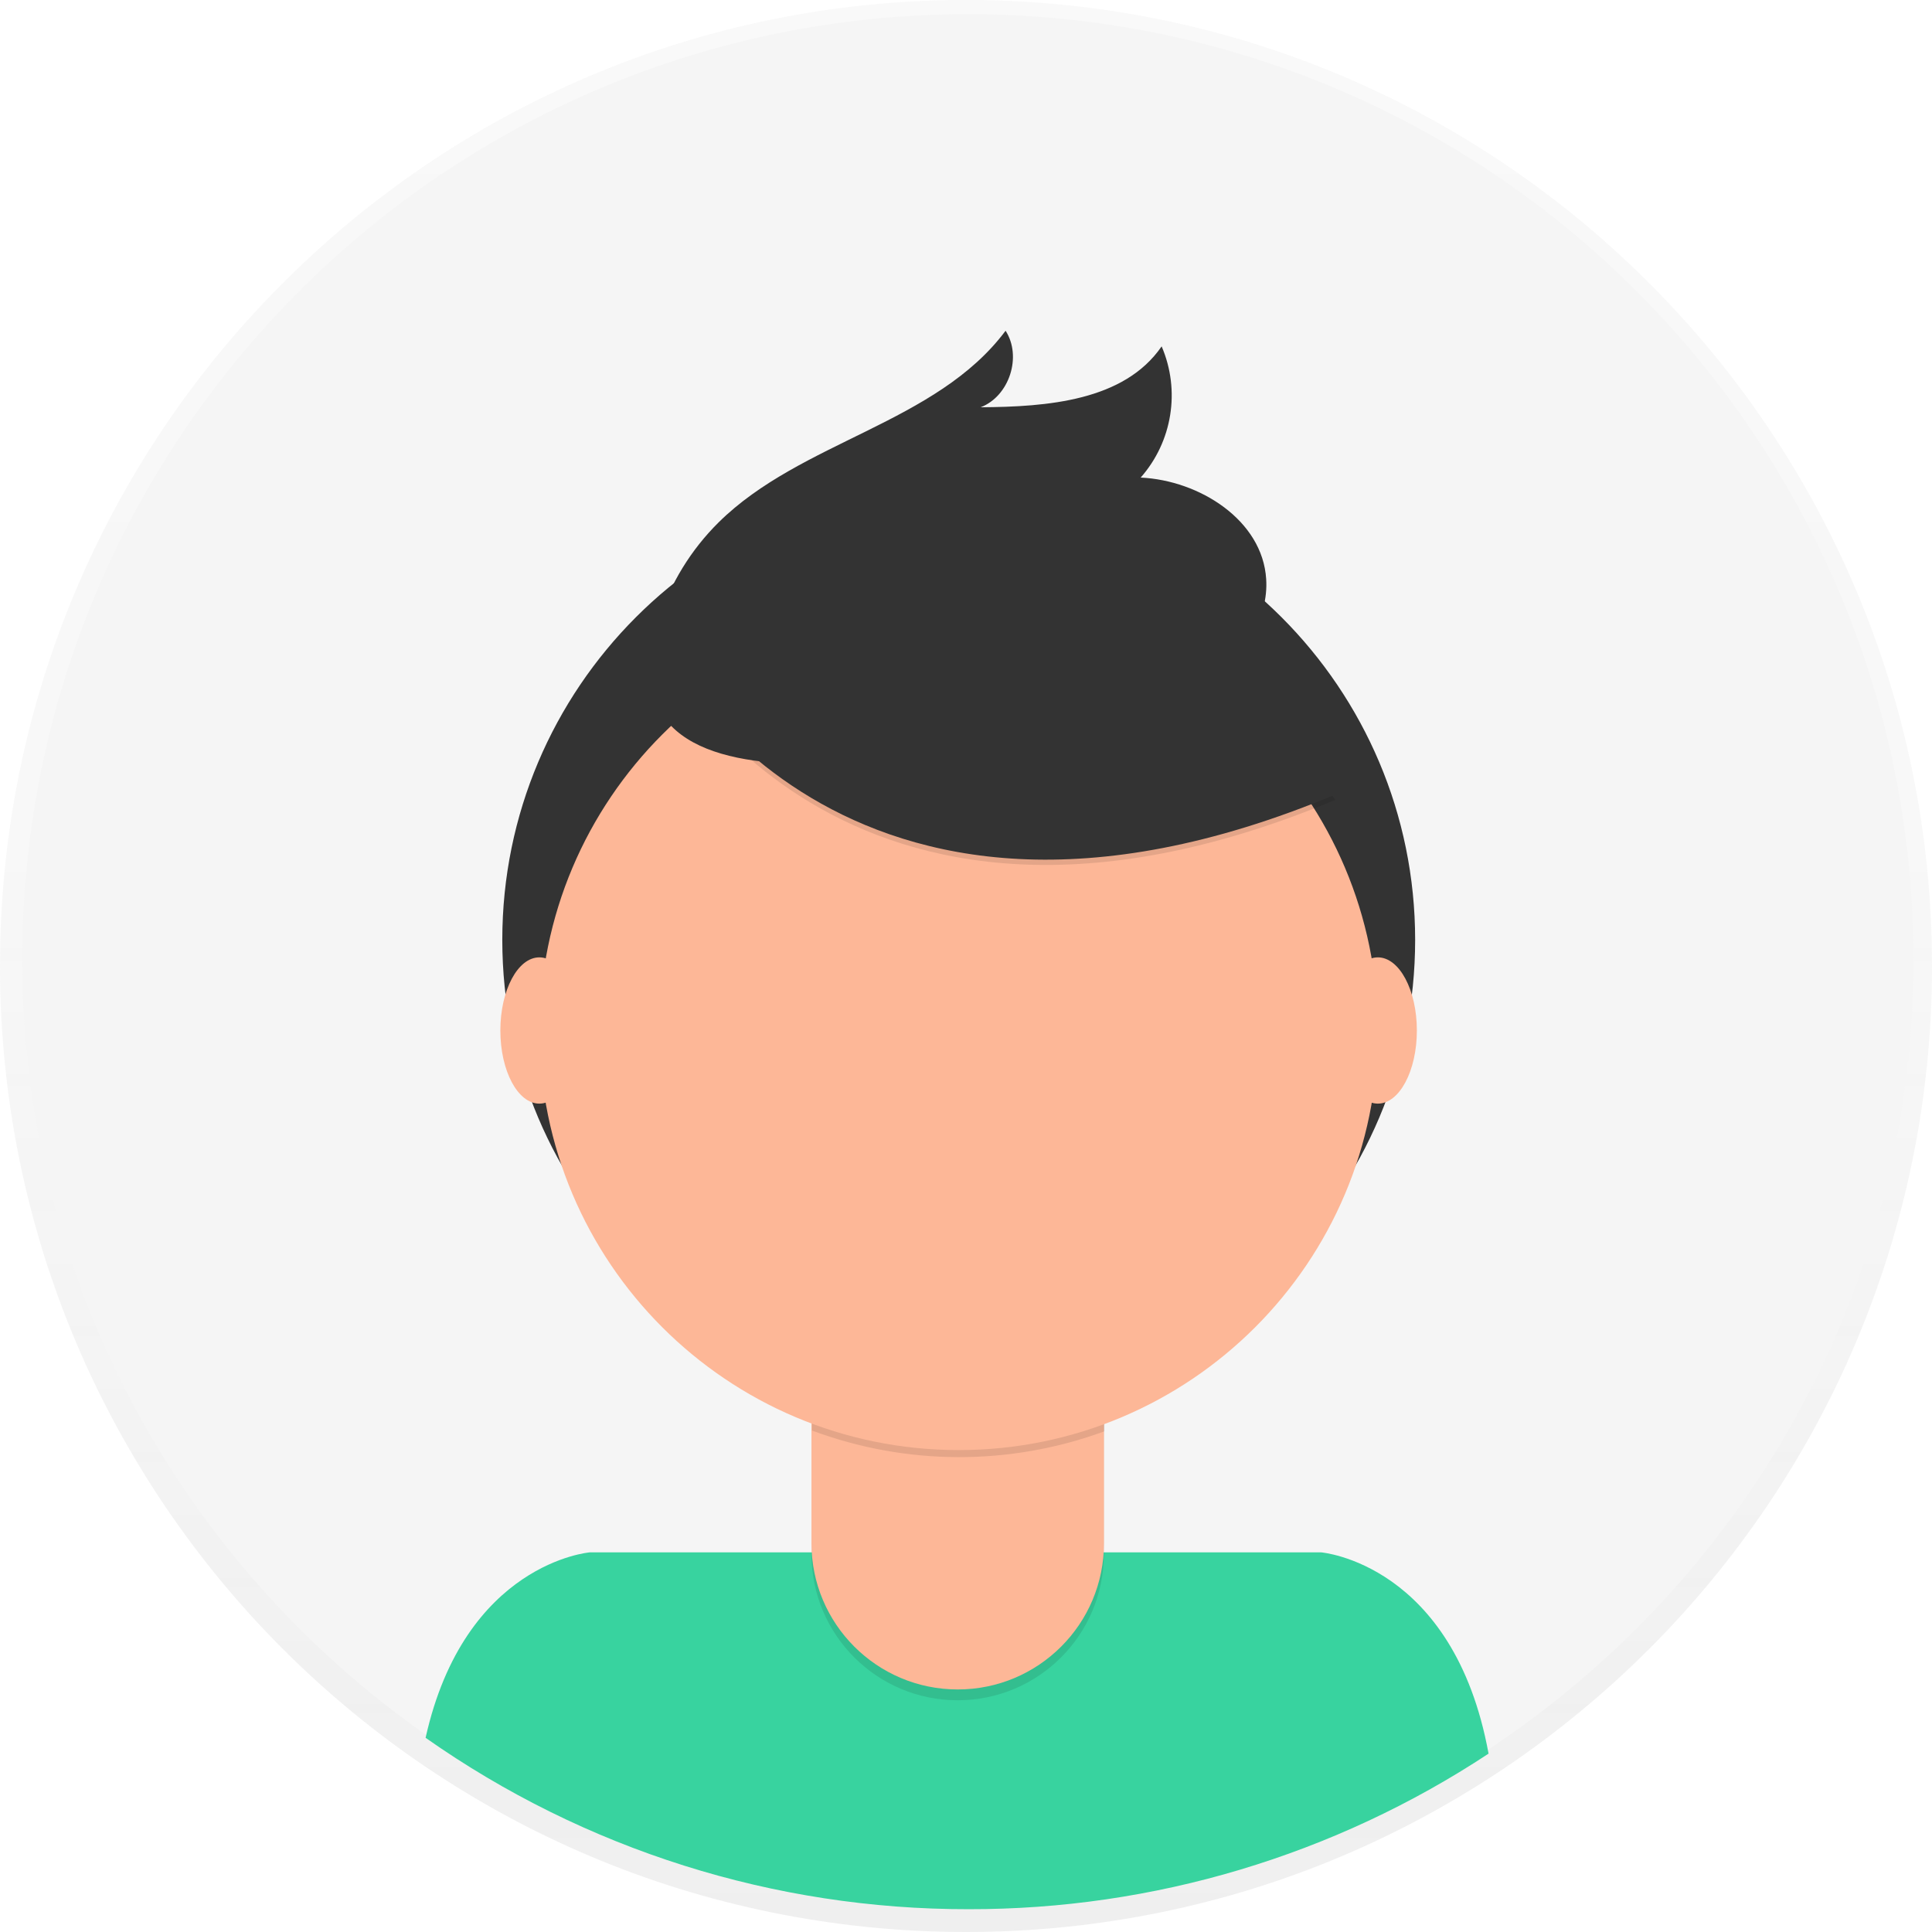
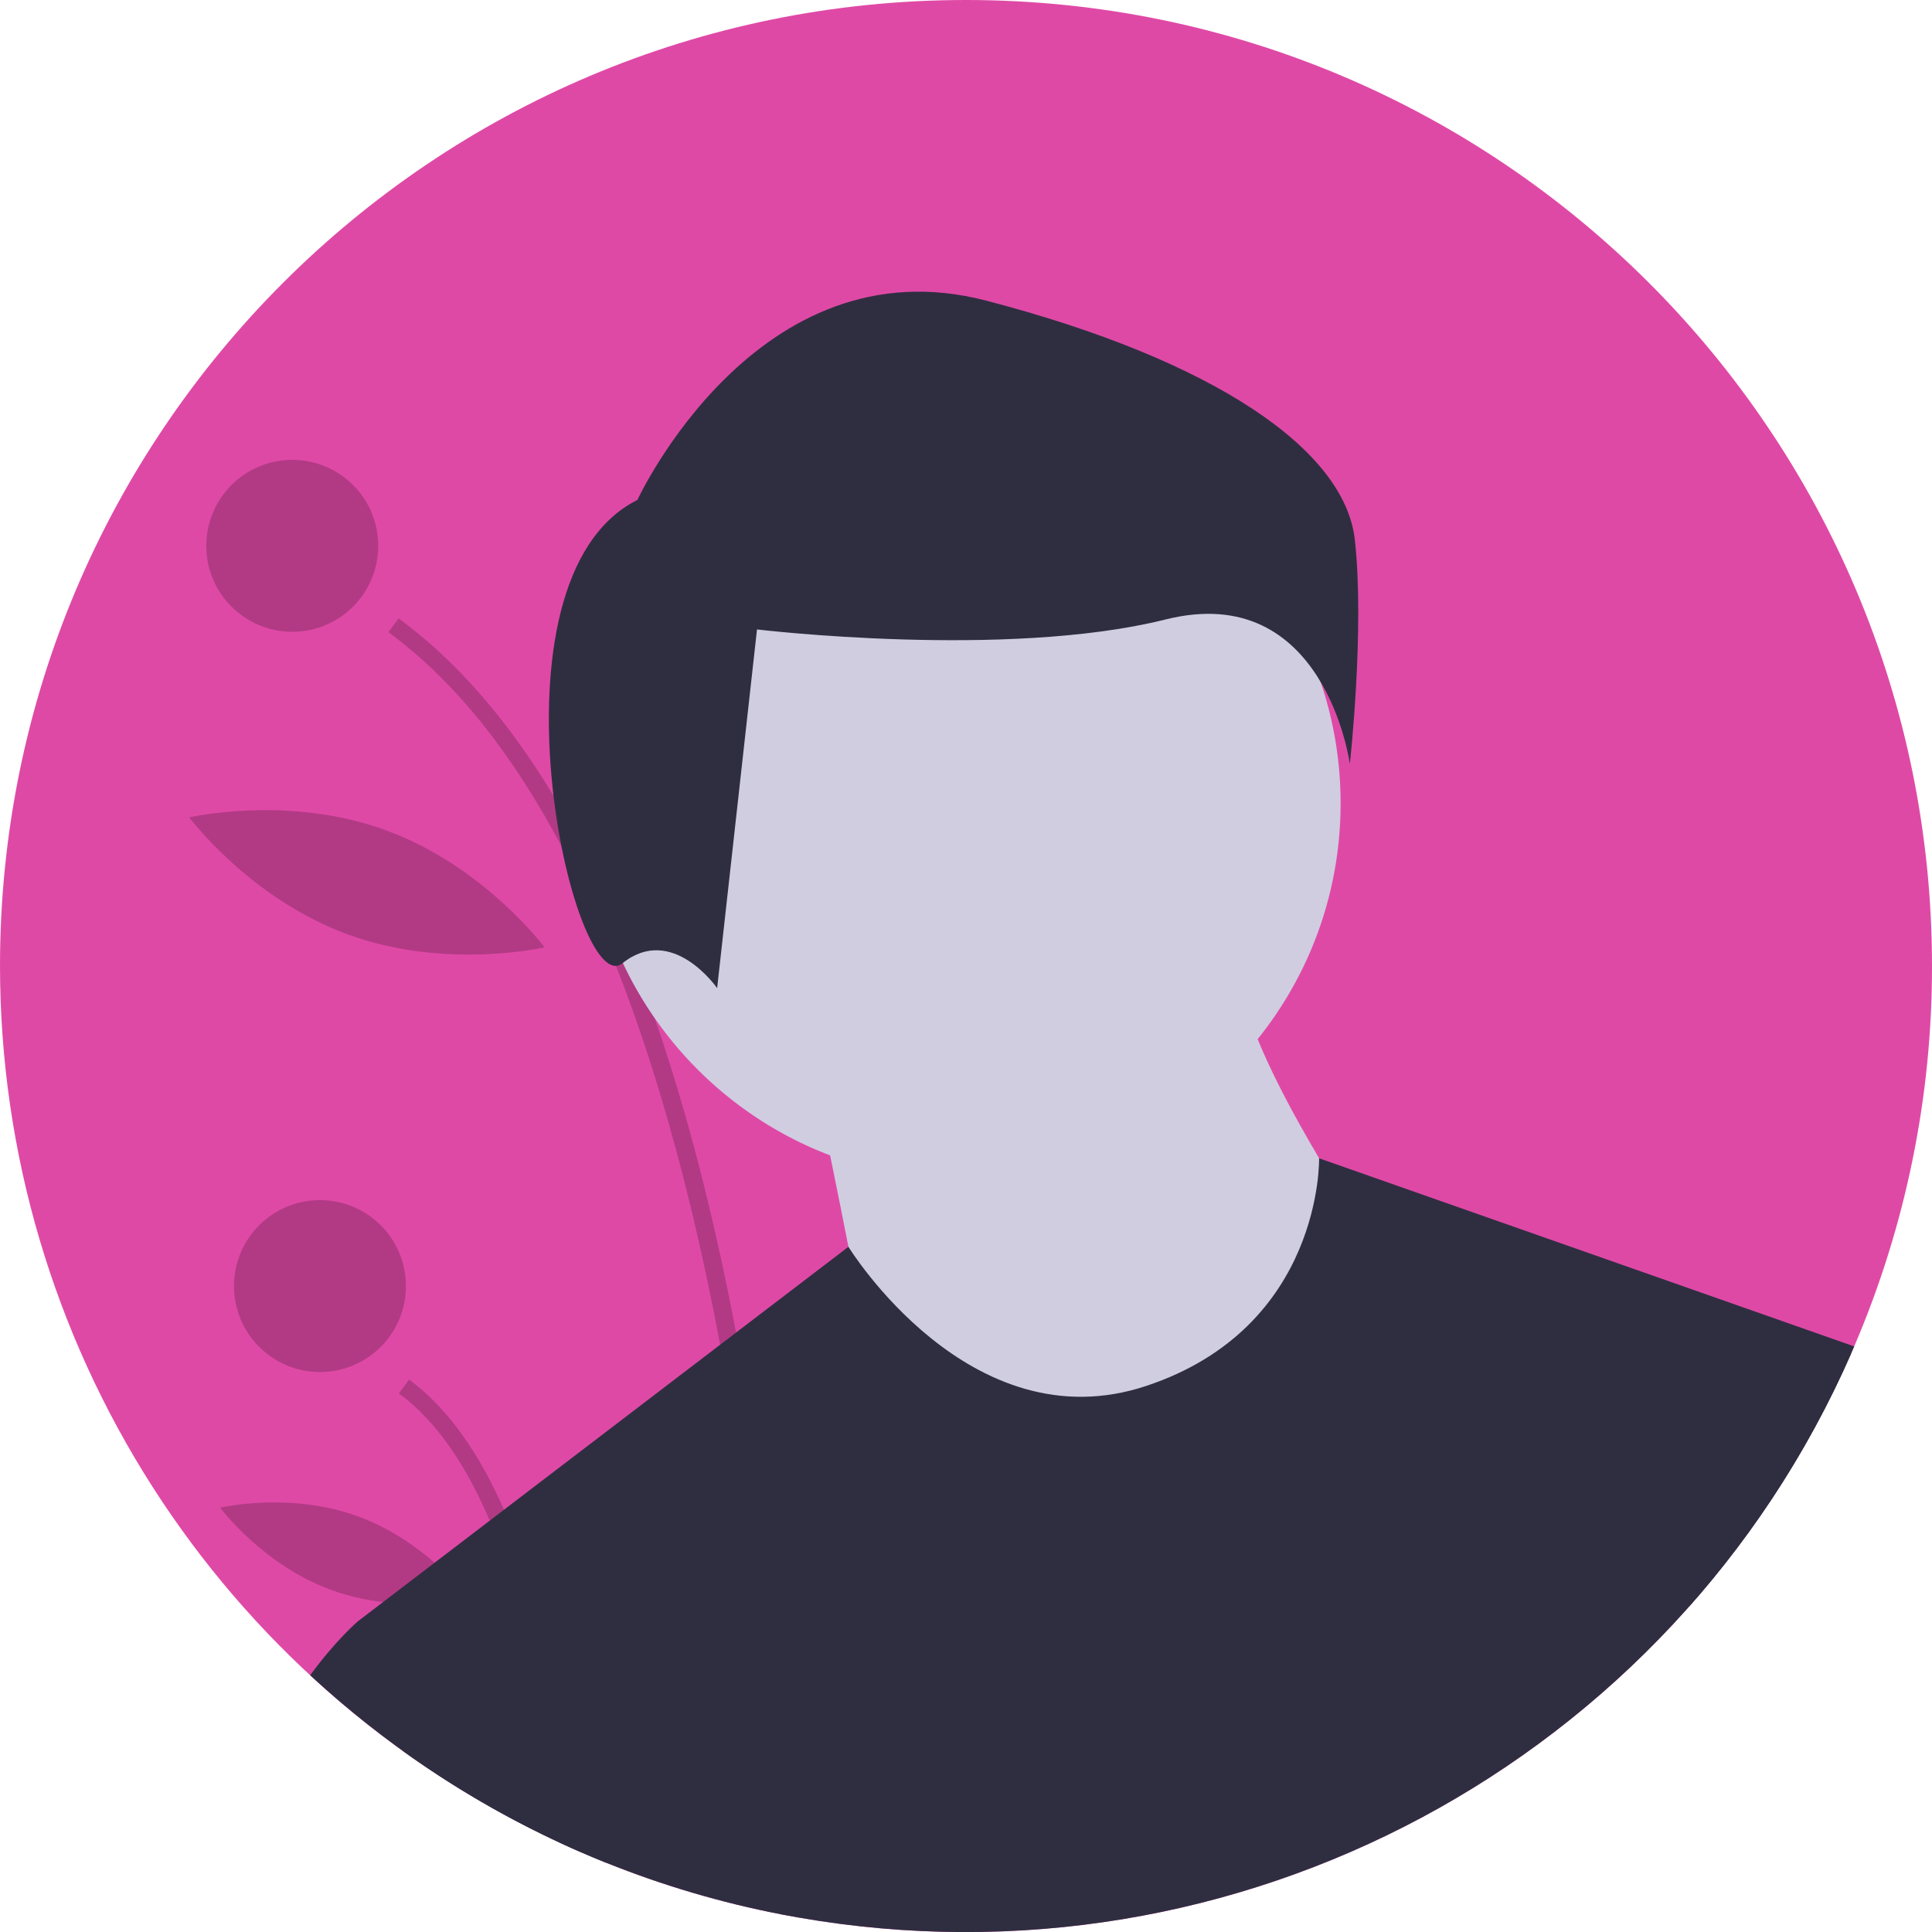
- <svg xmlns="http://www.w3.org/2000/svg" id="457bf273-24a3-4fd8-a857-e9b918267d6a" data-name="Layer 1" width="698" height="698" viewBox="0 0 698 698">
-   <defs>
-     <linearGradient id="b247946c-c62f-4d08-994a-4c3d64e1e98f" x1="349" y1="698" x2="349" gradientUnits="userSpaceOnUse">
-       <stop offset="0" stop-color="gray" stop-opacity="0.25" />
-       <stop offset="0.54" stop-color="gray" stop-opacity="0.12" />
-       <stop offset="1" stop-color="gray" stop-opacity="0.1" />
-     </linearGradient>
-   </defs>
-   <g opacity="0.5">
-     <circle cx="349" cy="349" r="349" fill="url(#b247946c-c62f-4d08-994a-4c3d64e1e98f)" />
-   </g>
-   <circle cx="349.68" cy="346.77" r="341.64" fill="#f5f5f5" />
-   <path d="M601,790.76a340,340,0,0,0,187.79-56.2c-12.59-68.8-60.5-72.72-60.5-72.72H464.09s-45.21,3.71-59.33,67A340.07,340.07,0,0,0,601,790.76Z" transform="translate(-251 -101)" fill="#38d39f" />
-   <circle cx="346.37" cy="339.57" r="164.9" fill="#333" />
-   <path d="M293.15,476.92H398.81a0,0,0,0,1,0,0v84.53A52.83,52.83,0,0,1,346,614.28h0a52.83,52.83,0,0,1-52.83-52.83V476.92a0,0,0,0,1,0,0Z" opacity="0.1" />
-   <path d="M296.5,473h99a3.35,3.35,0,0,1,3.35,3.35v81.18A52.83,52.83,0,0,1,346,610.37h0a52.83,52.83,0,0,1-52.83-52.83V476.35A3.35,3.35,0,0,1,296.5,473Z" fill="#fdb797" />
-   <path d="M544.34,617.82a152.07,152.07,0,0,0,105.66.29v-13H544.34Z" transform="translate(-251 -101)" opacity="0.1" />
-   <circle cx="346.37" cy="372.44" r="151.45" fill="#fdb797" />
-   <path d="M489.49,335.68S553.32,465.24,733.37,390l-41.92-65.73-74.31-26.67Z" transform="translate(-251 -101)" opacity="0.1" />
-   <path d="M489.49,333.78s63.83,129.56,243.88,54.3l-41.92-65.73-74.31-26.67Z" transform="translate(-251 -101)" fill="#333" />
-   <path d="M488.93,325a87.49,87.49,0,0,1,21.69-35.27c29.79-29.45,78.63-35.66,103.68-69.24,6,9.32,1.36,23.65-9,27.65,24-.16,51.81-2.26,65.38-22a44.89,44.89,0,0,1-7.57,47.4c21.27,1,44,15.4,45.34,36.65.92,14.16-8,27.56-19.59,35.68s-25.71,11.85-39.56,14.9C608.86,369.7,462.54,407.07,488.93,325Z" transform="translate(-251 -101)" fill="#333" />
-   <ellipse cx="194.86" cy="372.3" rx="14.09" ry="26.42" fill="#fdb797" />
-   <ellipse cx="497.8" cy="372.3" rx="14.09" ry="26.42" fill="#fdb797" />
+ <svg xmlns="http://www.w3.org/2000/svg" id="e59edb86-a3bc-4694-8aac-31e565ca5cfc" data-name="Layer 1" width="676" height="676" viewBox="0 0 676 676">
+   <path d="M938,450a336.852,336.852,0,0,1-27.22,133.1L909.66,585.68A338.559,338.559,0,0,1,541.35,782.93q-3.045-.54-6.08-1.12a334.981,334.981,0,0,1-61.14-18.03q-4.815-1.935-9.56-4.01c-2.16-.94-4.32-1.91-6.46-2.91A338.414,338.414,0,0,1,262,450c0-186.67,151.33-338,338-338S938,263.33,938,450Z" transform="translate(-262 -112)" fill="#df49a6" />
+   <path d="M541.35,782.93q-3.045-.54-6.08-1.12c-1.32-38.31-5.85-116.94-21.3-199.29C505.52,537.45,493.79,491.25,477.52,449.95a412.604,412.604,0,0,0-19.07-41.84c-16.44-31.05-36.38-57.19-60.56-74.9l3.56-4.86q30.165,22.11,54.22,62.08,7.215,11.97,13.86,25.54,7.125,14.52,13.59,30.83,4.125,10.38,7.97,21.48,16.74,48.195,28.46,109.98,2.595,13.65,4.94,27.97C536.6,680.2,540.25,748.59,541.35,782.93Z" transform="translate(-262 -112)" opacity="0.2" />
+   <path d="M464.57,759.77c-2.16-.94-4.32-1.91-6.46-2.91-2.09-22.7-5.93-50.86-12.95-77.59A254.557,254.557,0,0,0,433.35,644.07c-8.01-18.75-18.38-34.69-31.79-44.52l3.56-4.85c14.04,10.28,24.87,26.53,33.24,45.54,9.43,21.42,15.72,46.35,19.91,70.17C461.38,728.1,463.34,745.19,464.57,759.77Z" transform="translate(-262 -112)" opacity="0.2" />
+   <circle cx="102.262" cy="190.982" r="30.089" opacity="0.2" />
+   <circle cx="111.951" cy="449.991" r="30.089" opacity="0.2" />
+   <path d="M483.714,353.521c-6.38,35.997,7.705,68.592,7.705,68.592s24.43-25.768,30.81-61.766-7.705-68.592-7.705-68.592S490.095,317.524,483.714,353.521Z" transform="translate(-262 -112)" opacity="0.2" />
+   <path d="M383.718,438.971c34.335,12.555,68.837,4.498,68.837,4.498s-21.166-28.413-55.501-40.968-68.837-4.498-68.837-4.498S349.383,426.416,383.718,438.971Z" transform="translate(-262 -112)" opacity="0.2" />
+   <path d="M377.895,668.333c24.066,8.8,48.283,3.059,48.283,3.059S411.377,651.384,387.311,642.584s-48.283-3.059-48.283-3.059S353.829,659.533,377.895,668.333Z" transform="translate(-262 -112)" opacity="0.2" />
+   <circle cx="337.306" cy="281.079" r="131.77" fill="#d0cde1" />
+   <path d="M547.833,493.965s16.471,78.239,16.471,86.474,78.239,45.296,78.239,45.296L712.546,613.382,737.253,539.261s-41.178-61.767-41.178-86.474Z" transform="translate(-262 -112)" fill="#d0cde1" />
+   <path d="M910.78,583.1,909.66,585.68A338.559,338.559,0,0,1,541.35,782.93q-3.045-.54-6.08-1.12a334.981,334.981,0,0,1-61.14-18.03q-4.815-1.935-9.56-4.01c-2.16-.94-4.32-1.91-6.46-2.91a337.593,337.593,0,0,1-55.25-32.28l-15.62-45.31,8.78-6.7,18.06-13.79,19.27-14.71,5.01-3.83,75.61-57.72,5.58-4.26,39.3-30,.01-.01s42.5,69.25,104.27,48.66,60.42-79.63,60.42-79.63Z" transform="translate(-262 -112)" fill="#2f2e41" />
+   <path d="M485.035,286.916s41.837-90.646,122.023-69.728,125.51,52.296,128.996,83.673-1.743,78.443-1.743,78.443-8.716-64.498-64.498-50.552-142.941,3.486-142.941,3.486L512.926,457.748s-15.689-22.661-33.121-8.716S429.253,314.807,485.035,286.916Z" transform="translate(-262 -112)" fill="#2f2e41" />
+   <path d="M474.13,763.78q-4.815-1.935-9.56-4.01c-2.16-.94-4.32-1.91-6.46-2.91a338.835,338.835,0,0,1-87.59-58.7c9.19-12.52,16.72-18.89,16.72-18.89h61.77l9.26,31.14Z" transform="translate(-262 -112)" fill="#2f2e41" />
+   <path d="M856.67,576.32l52.99,9.36A337.944,337.944,0,0,1,852.9,674.25Z" transform="translate(-262 -112)" fill="#2f2e41" />
</svg>
